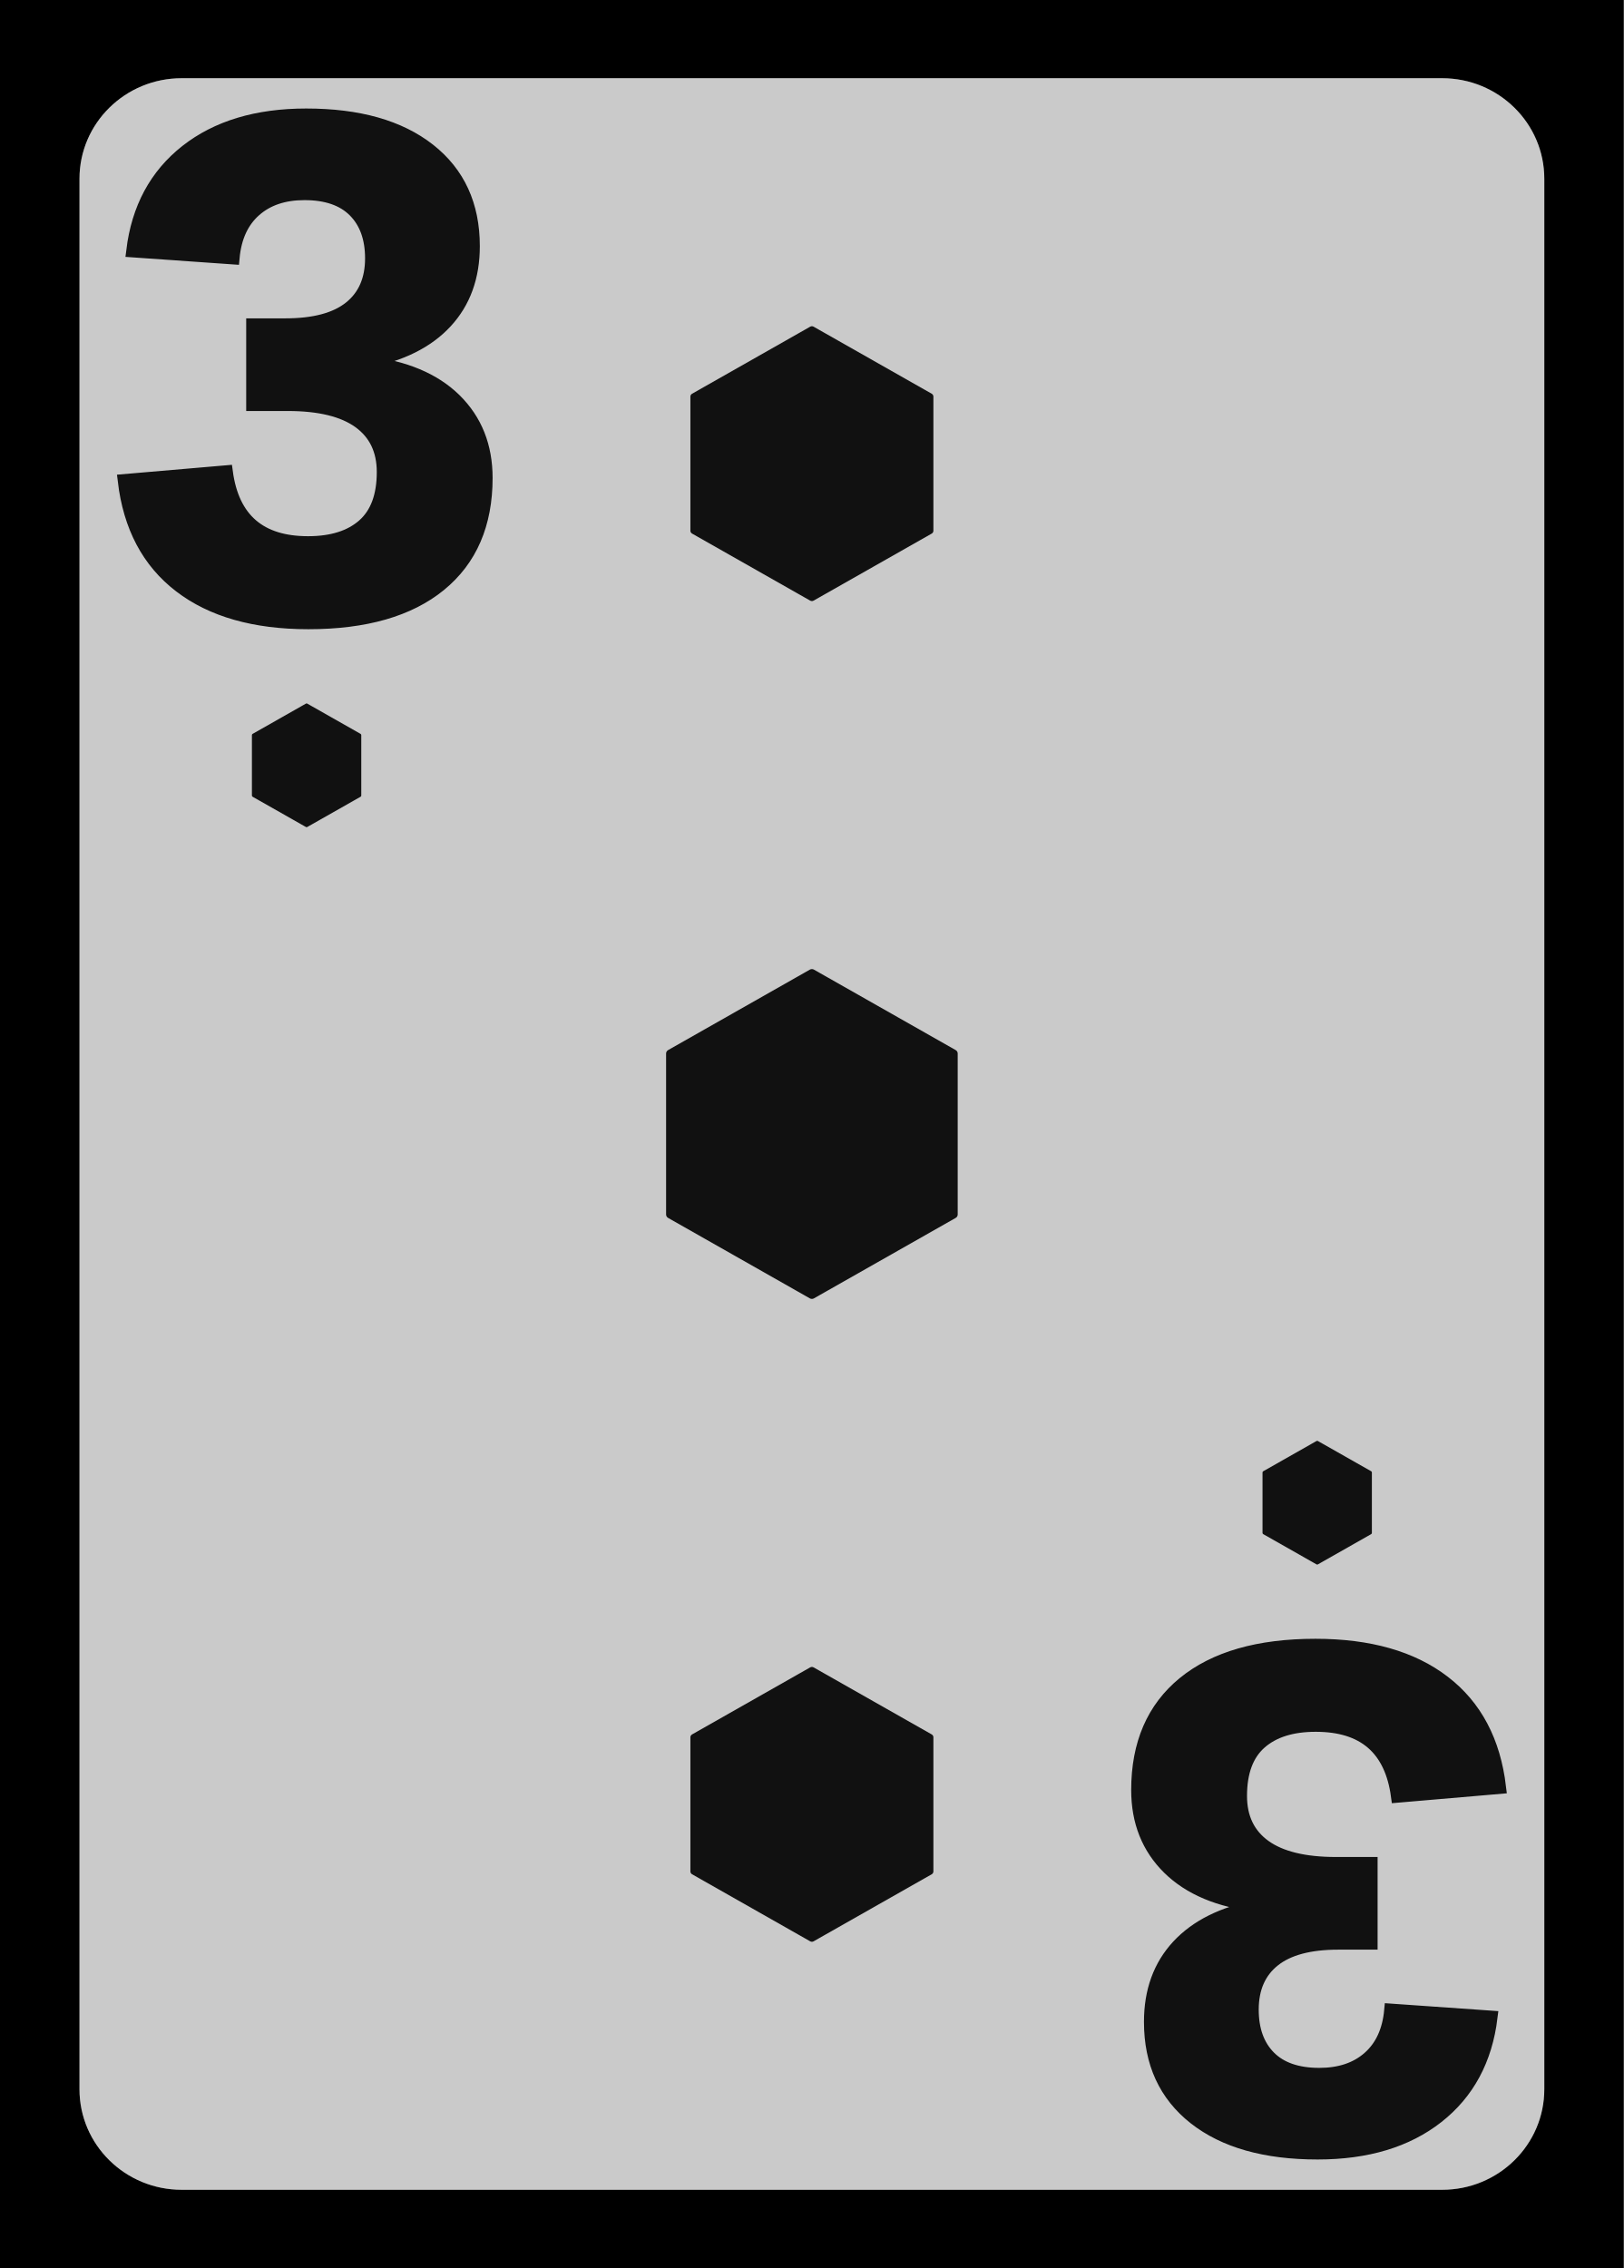
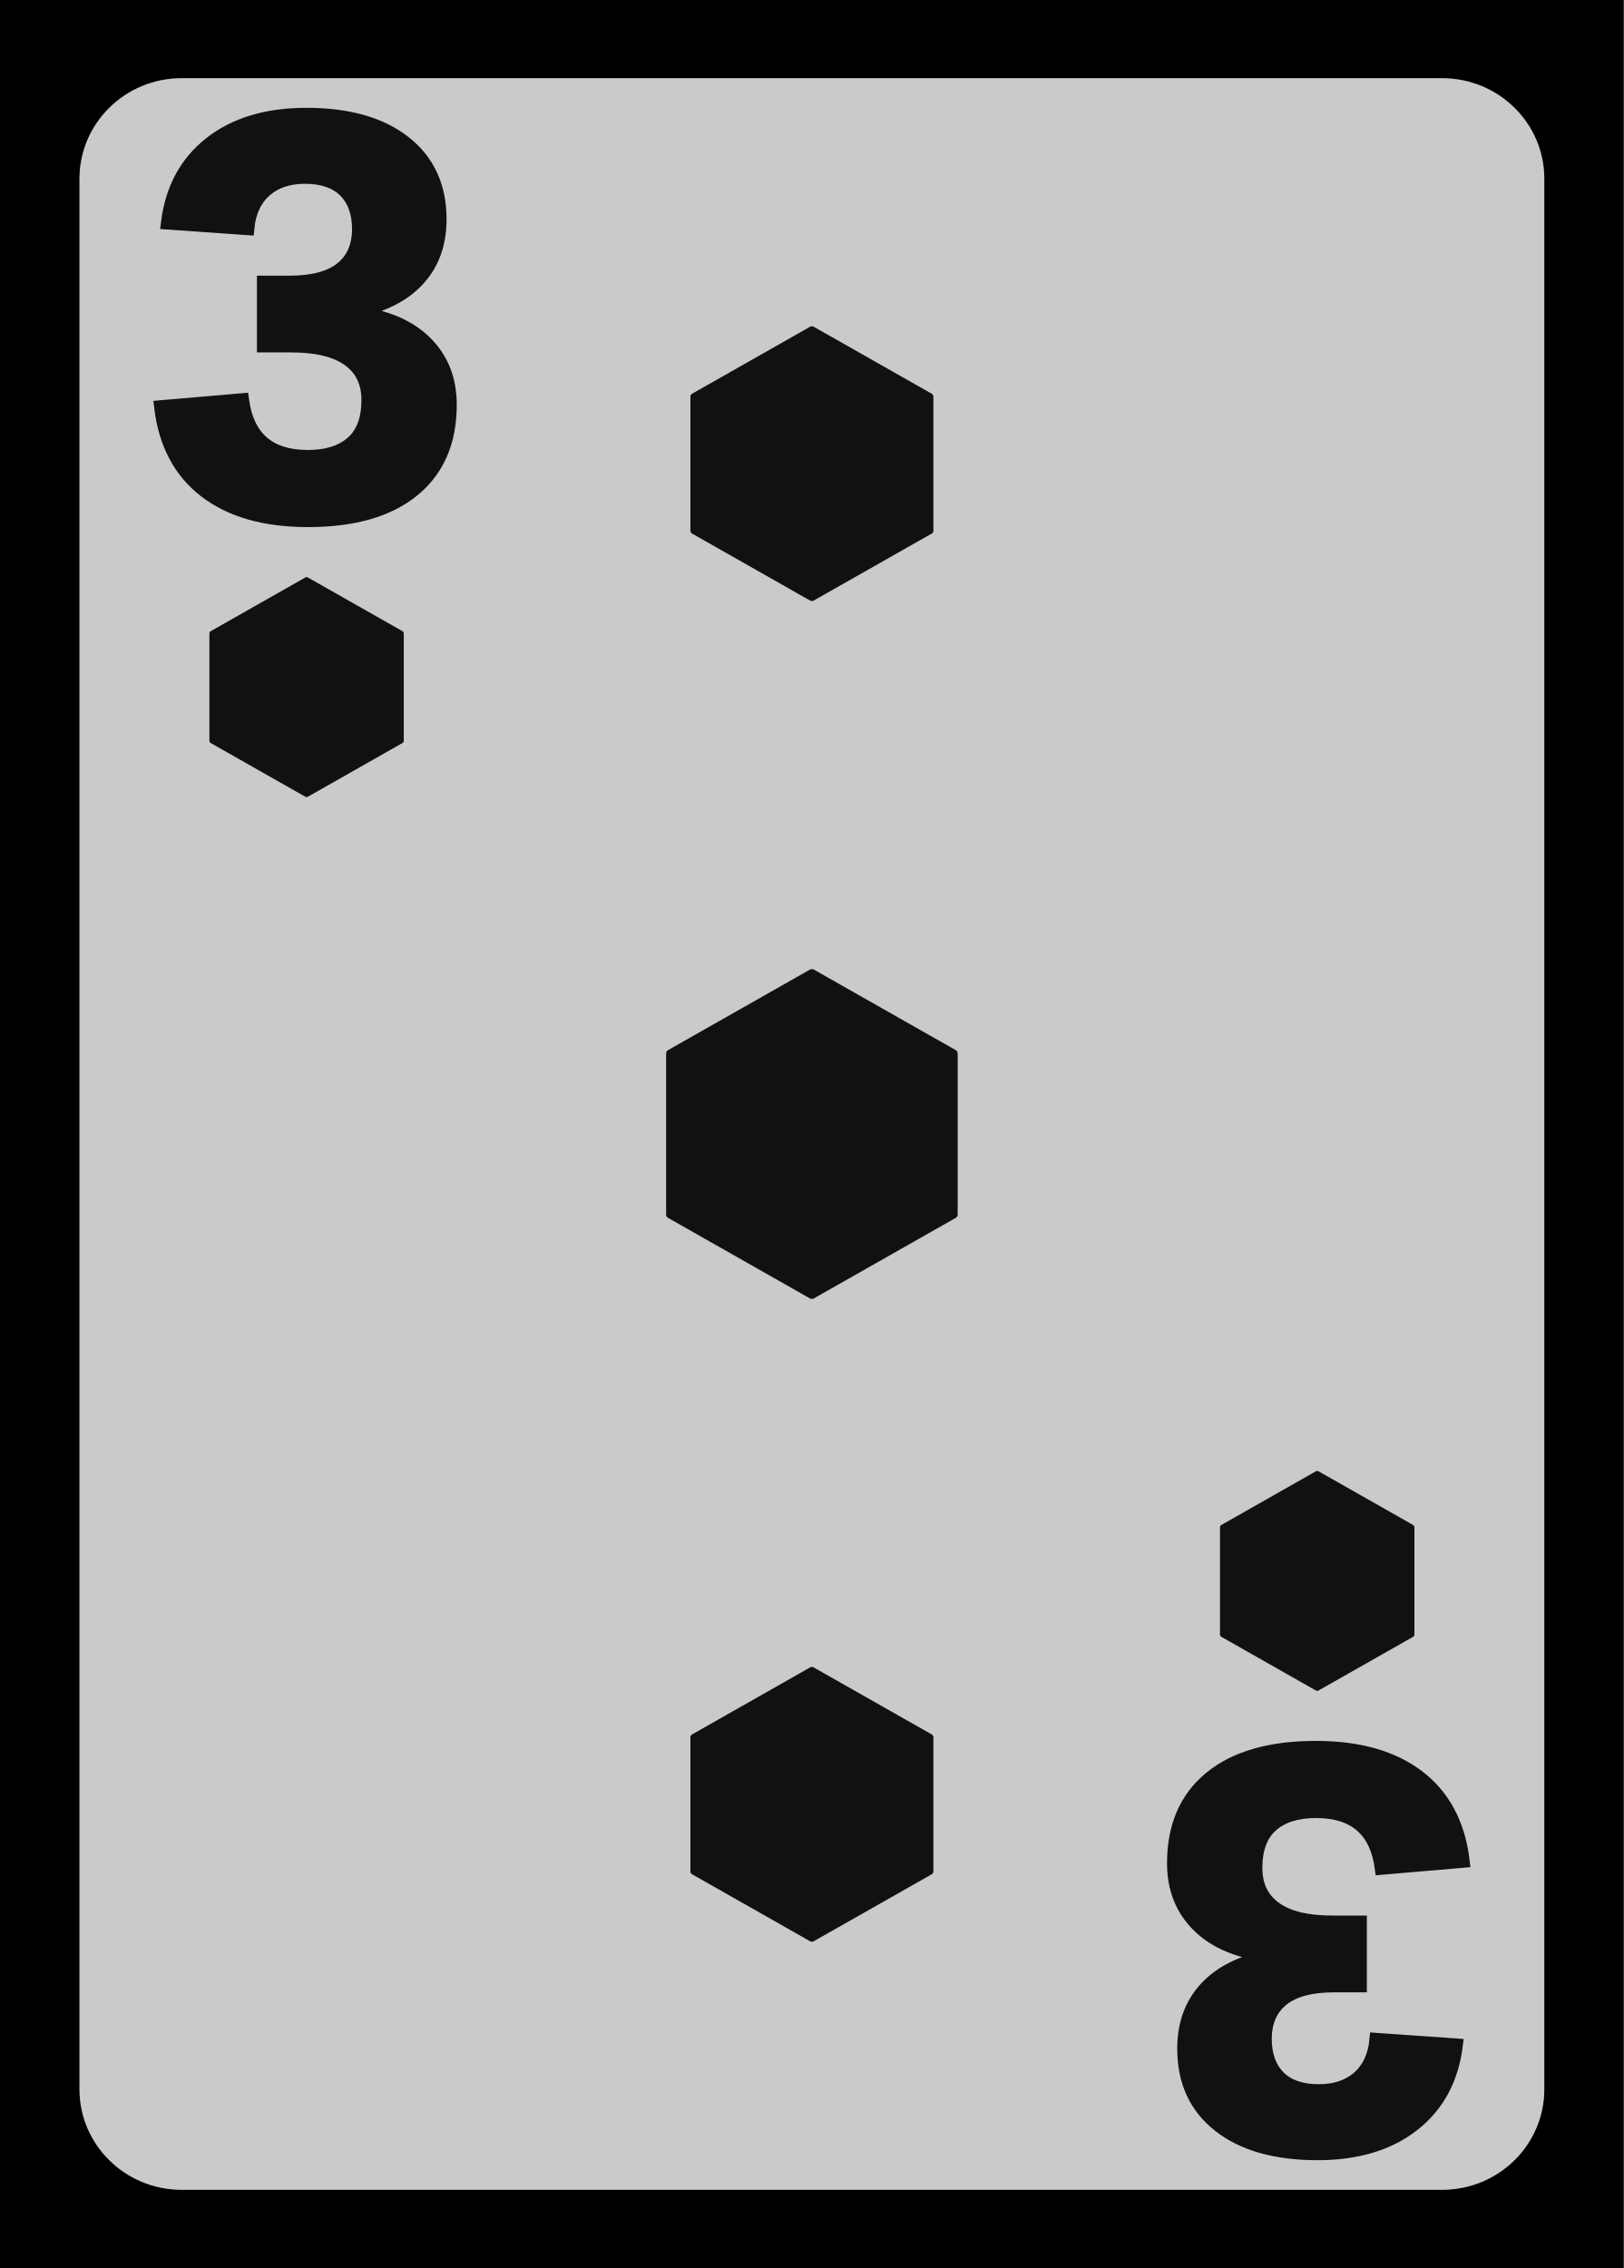
<svg xmlns="http://www.w3.org/2000/svg" width="63mm" height="88mm" viewBox="0 0 286 406" preserveAspectRatio="none" role="img" aria-labelledby="title">
  <rect width="286" height="406" fill="#000" />
  <rect x="14" y="14" width="258" height="378" rx="18" fill="white" />
  <rect x="14" y="14" width="258" height="378" rx="18" fill="#111111" fill-opacity="0.22" />
-   <text x="19" y="110" font-family="Arial,Helvetica,sans-serif" font-size="128" font-weight="700" fill="#111111" stroke="#111" stroke-width="2.4" paint-order="stroke fill">3</text>
+   <text x="26" y="92" font-family="Arial,Helvetica,sans-serif" font-size="102.4" font-weight="700" fill="#111111" stroke="#111" stroke-width="2.4" paint-order="stroke fill">3</text>
  <g class="corner-suit-icon">
-     <g transform="translate(54 137) rotate(0) scale(0.18)">
+     <g transform="translate(54 123) rotate(0) scale(0.32)">
      <path d="M0 -60L52 -30L52 30L0 60L-52 30L-52 -30Z" fill="#111111" stroke="#111" stroke-width="3" stroke-linejoin="round" />
    </g>
  </g>
  <g transform="translate(286 406) rotate(180)">
-     <text x="19" y="110" font-family="Arial,Helvetica,sans-serif" font-size="128" font-weight="700" fill="#111111" stroke="#111" stroke-width="2.4" paint-order="stroke fill">3</text>
+     <text x="26" y="92" font-family="Arial,Helvetica,sans-serif" font-size="102.4" font-weight="700" fill="#111111" stroke="#111" stroke-width="2.4" paint-order="stroke fill">3</text>
    <g class="corner-suit-icon">
-       <g transform="translate(54 137) rotate(0) scale(0.18)">
+       <g transform="translate(54 123) rotate(0) scale(0.32)">
        <path d="M0 -60L52 -30L52 30L0 60L-52 30L-52 -30Z" fill="#111111" stroke="#111" stroke-width="3" stroke-linejoin="round" />
      </g>
    </g>
  </g>
  <g transform="translate(143 83) rotate(0) scale(0.4)">
    <path d="M0 -60L52 -30L52 30L0 60L-52 30L-52 -30Z" fill="#111111" stroke="#111" stroke-width="3" stroke-linejoin="round" />
  </g>
  <g transform="translate(143 323) rotate(180) scale(0.4)">
    <path d="M0 -60L52 -30L52 30L0 60L-52 30L-52 -30Z" fill="#111111" stroke="#111" stroke-width="3" stroke-linejoin="round" />
  </g>
  <g transform="translate(143 203) rotate(0) scale(0.48)">
    <path d="M0 -60L52 -30L52 30L0 60L-52 30L-52 -30Z" fill="#111111" stroke="#111" stroke-width="3" stroke-linejoin="round" />
  </g>
</svg>
